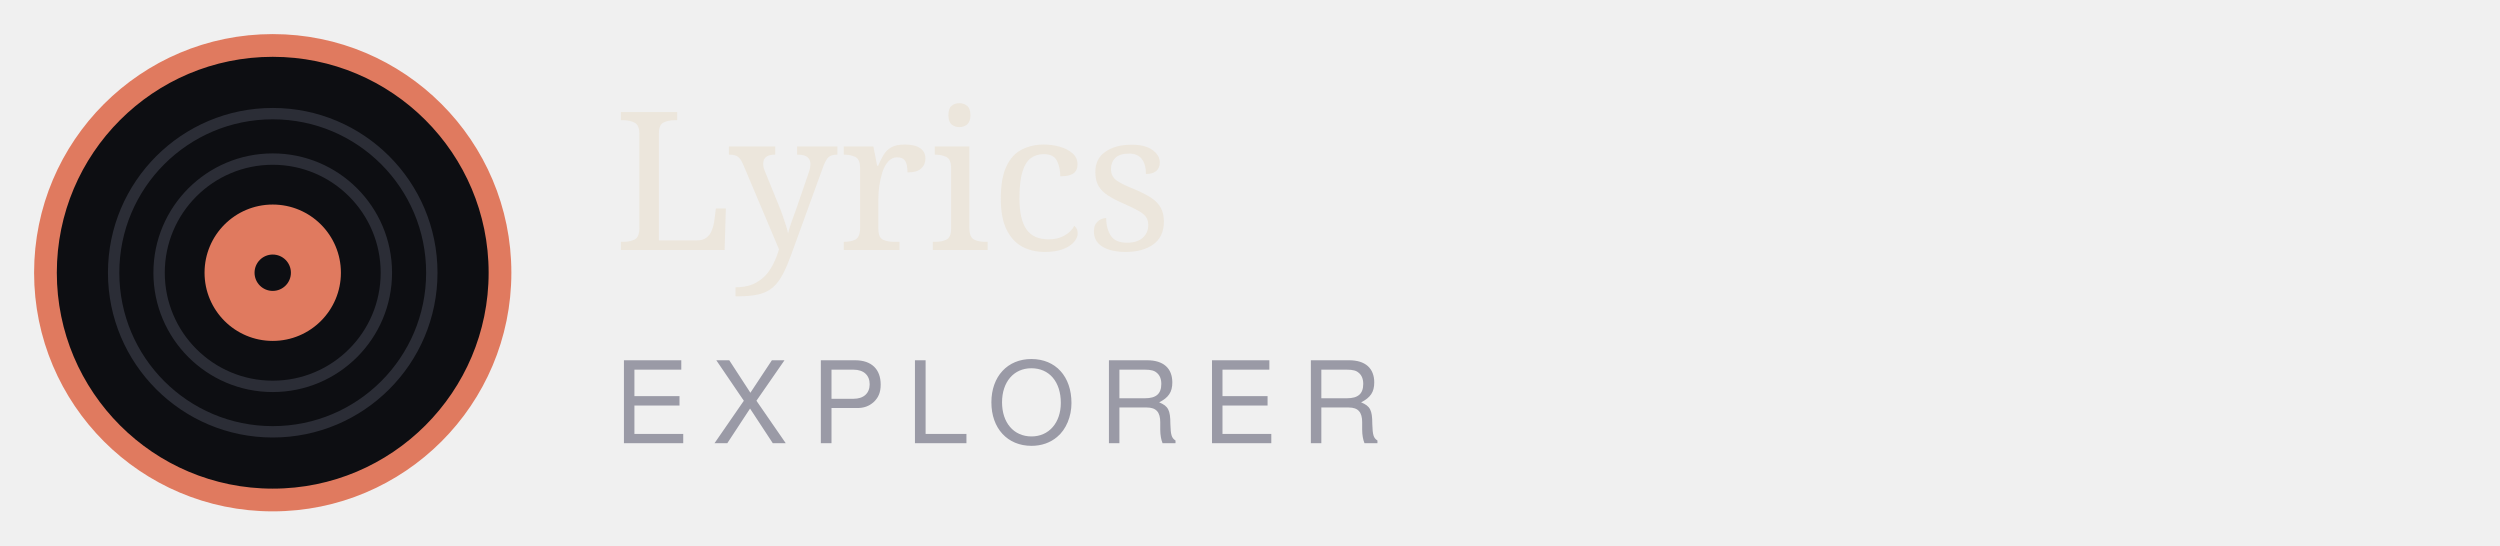
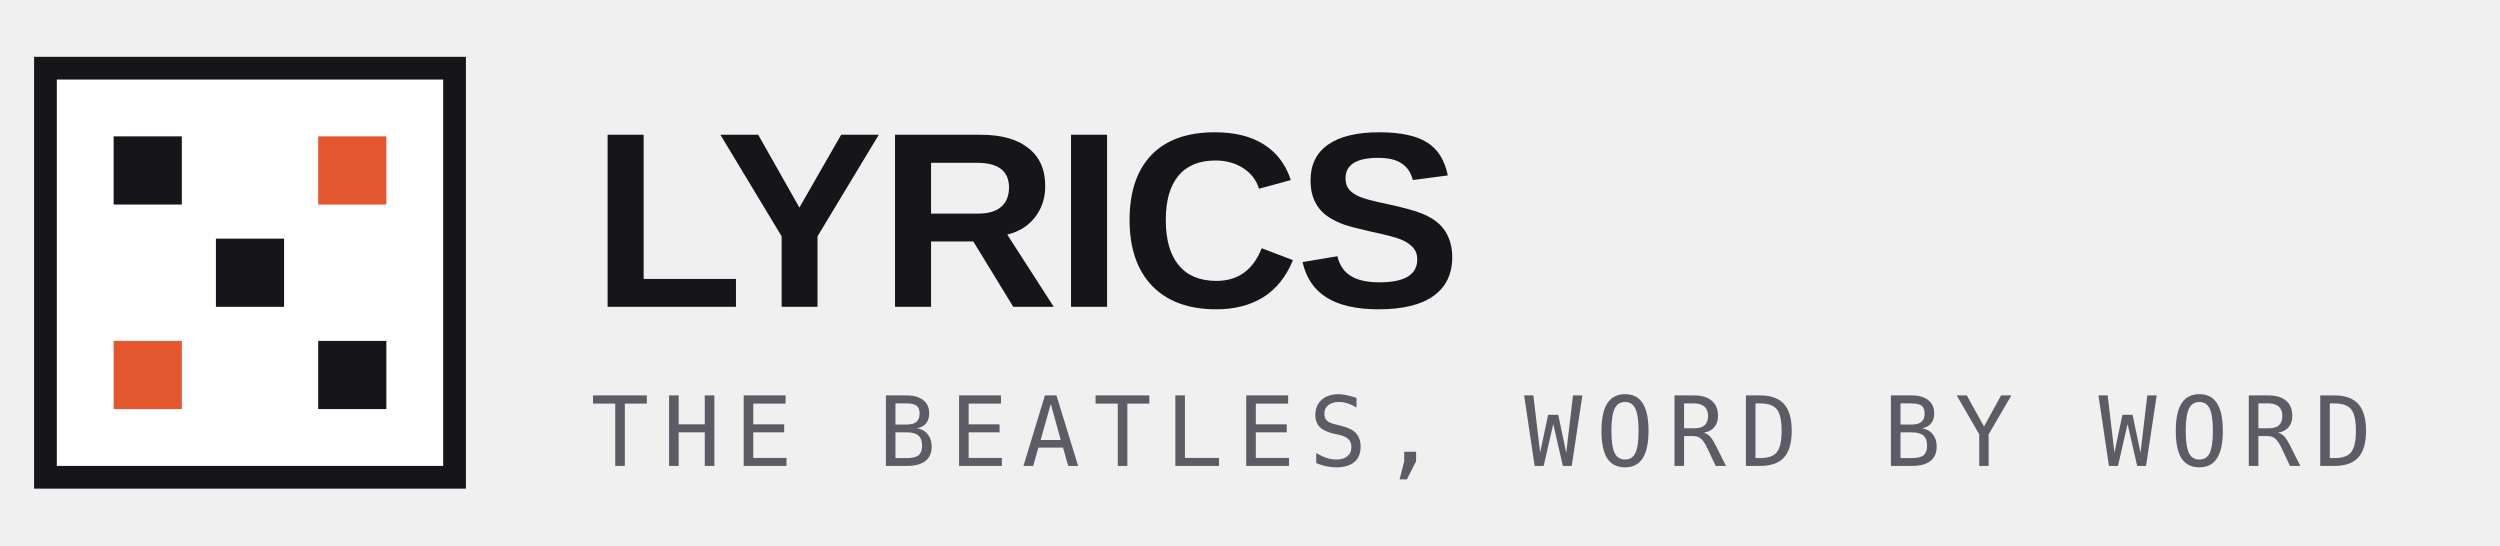
<svg xmlns="http://www.w3.org/2000/svg" viewBox="0 0 220 48" width="220" height="48">
-   <g transform="translate(24 24)">
-     <circle r="20" fill="#0d0e12" stroke="#e07a5f" stroke-width="2" />
-     <circle r="14" fill="none" stroke="#2b2d36" stroke-width="1" />
-     <circle r="10" fill="none" stroke="#2b2d36" stroke-width="1" />
-     <circle r="6" fill="#e07a5f" />
-     <circle r="1.6" fill="#0d0e12" />
+   <g transform="translate(4 6)" fill="#16161a">
+     <rect width="36" height="36" fill="#ffffff" stroke="#16161a" stroke-width="2" />
+     <rect x="6" y="6" width="6" height="6" />
+     <rect x="15" y="15" width="6" height="6" />
+     <rect x="24" y="24" width="6" height="6" />
+     <rect x="24" y="6" width="6" height="6" fill="#e4572e" />
+     <rect x="6" y="24" width="6" height="6" fill="#e4572e" />
  </g>
-   <text x="54" y="22" font-family="Georgia, serif" font-size="17" fill="#ece6dc">Lyrics</text>
-   <text x="54" y="39" font-family="Helvetica, Arial, sans-serif" font-size="10" letter-spacing="2" fill="#9a9aa6">EXPLORER</text>
+   <text x="52" y="27" font-family="'Space Grotesk', 'Helvetica Neue', Arial, sans-serif" font-size="22" font-weight="700" letter-spacing="-0.4" fill="#16161a">LYRICS</text>
+   <text x="52" y="41" font-family="'IBM Plex Mono', Menlo, monospace" font-size="8.5" letter-spacing="1.2" fill="#5c5c66">THE BEATLES, WORD BY WORD</text>
</svg>
